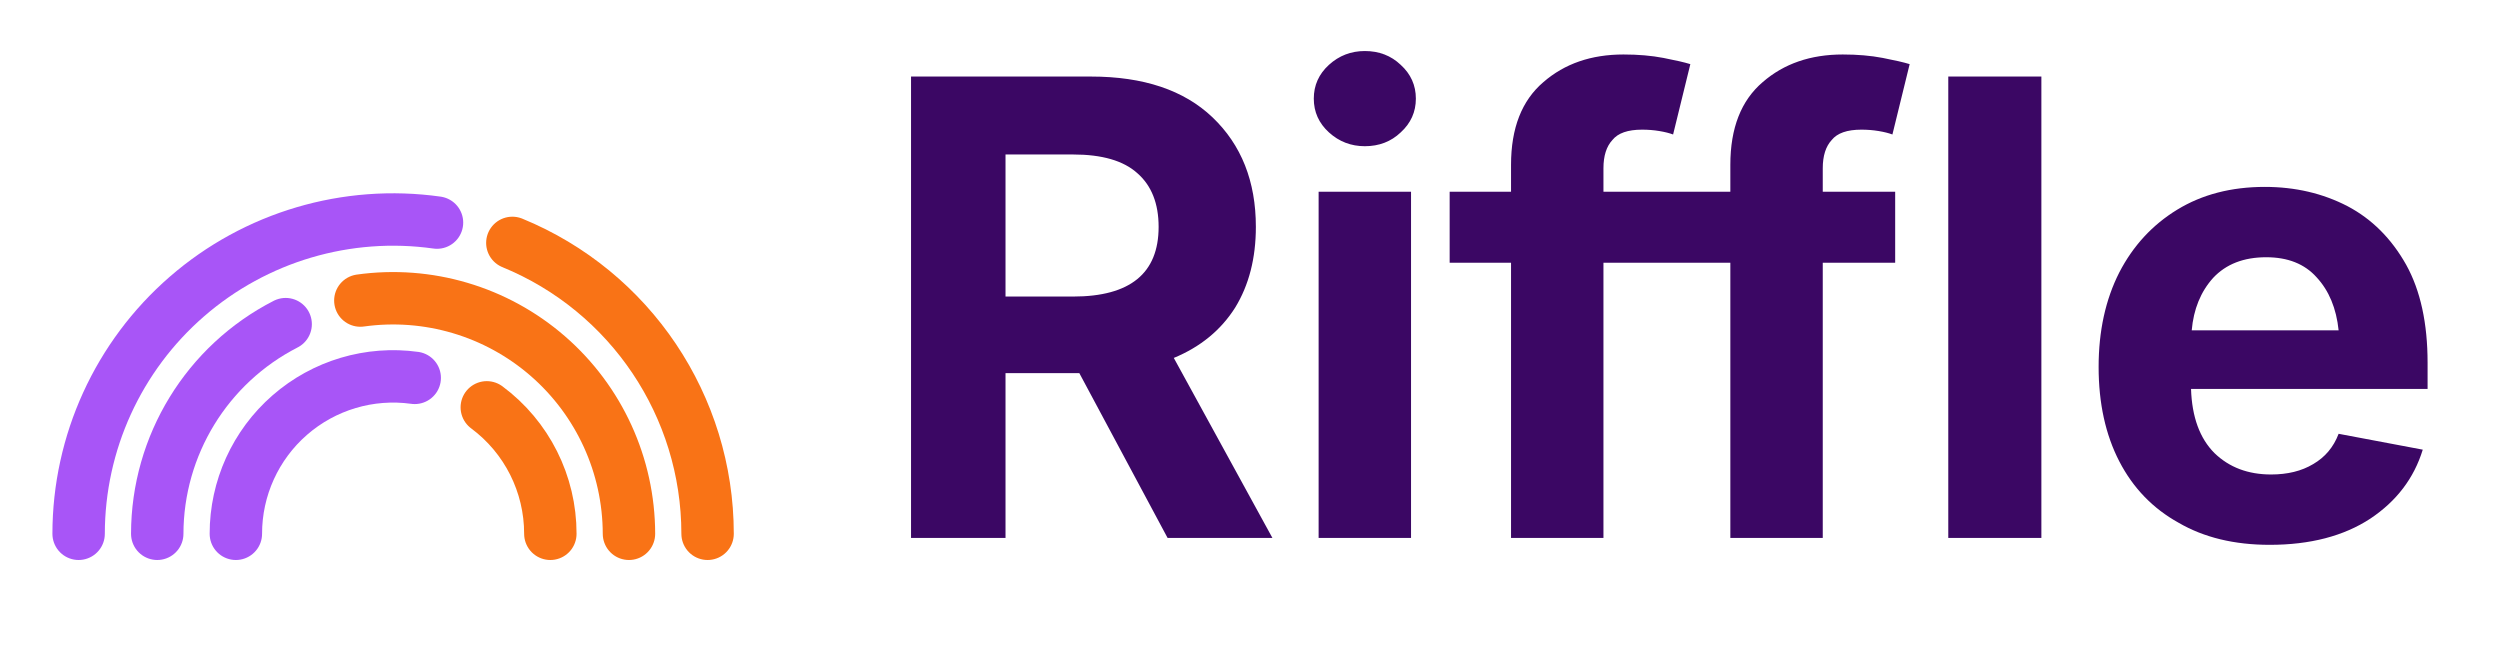
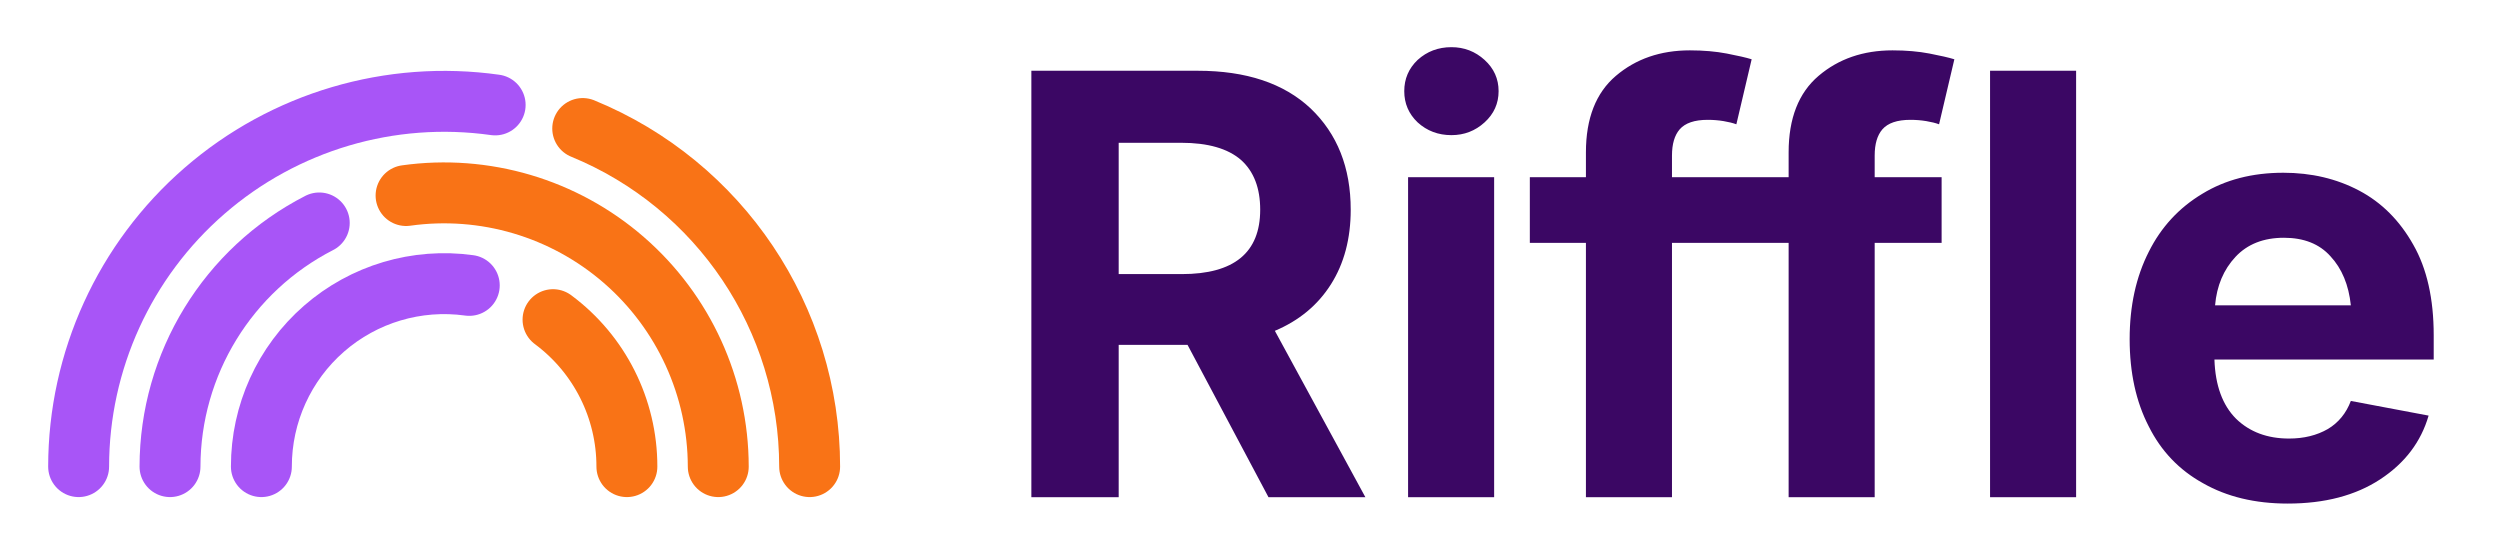
- <svg xmlns="http://www.w3.org/2000/svg" width="362.5" height="96" viewBox="70 100 362.5 96" role="img">
-   <style>.ink{fill:#3B0764}.muted{fill:#6B6670}@media (prefers-color-scheme:dark){.ink{fill:#EDE9F5}.muted{fill:#A39DAB}}</style>
-   <g transform="translate(70 90) scale(.95)">
+ <svg xmlns="http://www.w3.org/2000/svg" width="392.2" height="87" viewBox="70 100 392.2 87" role="img">
+   <style>.ink{fill:#3B0764}@media (prefers-color-scheme:dark){.ink{fill:#EDE9F5}}</style>
+   <g transform="translate(68 63.3) scale(1.1946)">
    <path d="M12 92A48 48 0 0 1 66.7 44.5" fill="none" stroke="#A855F7" stroke-width="8" stroke-linecap="round" />
    <path d="M78.2 47.6A48 48 0 0 1 108 92" fill="none" stroke="#F97316" stroke-width="8" stroke-linecap="round" />
    <path d="M24 92A36 36 0 0 1 43.6 60" fill="none" stroke="#A855F7" stroke-width="8" stroke-linecap="round" />
    <path d="M55 56.4A36 36 0 0 1 96 92" fill="none" stroke="#F97316" stroke-width="8" stroke-linecap="round" />
    <path d="M36 92A24 24 0 0 1 63.3 68.2" fill="none" stroke="#A855F7" stroke-width="8" stroke-linecap="round" />
    <path d="M74.3 72.7A24 24 0 0 1 84 92" fill="none" stroke="#F97316" stroke-width="8" stroke-linecap="round" />
  </g>
-   <path class="ink" d="M202.1 178V111.1H228.2Q239.6 111.1 245.8 117Q252.1 123 252.1 132.9Q252.1 139.7 249.1 144.6Q246 149.5 240.2 151.9L254.5 178H239.3L226.5 154.1H215.8V178ZM215.8 143H225.6Q238 143 238 132.9Q238 127.8 234.9 125.1Q231.9 122.4 225.6 122.4H215.8ZM261.2 178V127.8H274.6V178ZM267.9 121.2Q264.9 121.2 262.7 119.2Q260.5 117.2 260.5 114.3Q260.5 111.4 262.7 109.4Q264.9 107.4 267.9 107.4Q271 107.4 273.1 109.4Q275.3 111.4 275.3 114.3Q275.3 117.2 273.1 119.2Q271 121.2 267.9 121.2ZM313 127.8V138.1H302.5V178H289.1V138.1H280.2V127.8H289.1V123.9Q289.1 115.9 293.8 111.9Q298.4 107.9 305.4 107.9Q308.6 107.9 311.2 108.4Q313.8 108.9 315.1 109.3L312.6 119.5Q311.8 119.2 310.6 119Q309.4 118.8 308.1 118.8Q305 118.8 303.8 120.3Q302.5 121.7 302.5 124.4V127.8ZM344.8 127.8V138.1H334.3V178H320.9V138.1H312V127.8H320.9V123.9Q320.9 115.9 325.6 111.9Q330.2 107.9 337.2 107.9Q340.4 107.9 343 108.4Q345.6 108.9 346.9 109.3L344.4 119.5Q343.6 119.2 342.4 119Q341.2 118.8 339.9 118.8Q336.8 118.8 335.6 120.3Q334.3 121.7 334.3 124.4V127.8ZM366 111.1V178H352.5V111.1ZM399.1 179Q391.4 179 385.9 175.8Q380.3 172.7 377.3 166.9Q374.3 161.1 374.3 153.2Q374.3 145.4 377.3 139.5Q380.3 133.7 385.7 130.4Q391.1 127.1 398.4 127.1Q405 127.1 410.4 129.9Q415.7 132.7 418.9 138.4Q422 144 422 152.6V156.4H387.7Q387.9 162.5 391.1 165.7Q394.3 168.8 399.3 168.8Q402.9 168.8 405.4 167.3Q408 165.8 409.1 162.9L421.3 165.2Q419.4 171.4 413.7 175.2Q407.9 179 399.1 179ZM387.8 147.9H409.1Q408.6 143.1 405.9 140.2Q403.3 137.3 398.6 137.3Q393.7 137.3 390.9 140.3Q388.2 143.3 387.8 147.9Z" />
+   <path class="ink" d="M231.8 178V111.1H257.9Q269.3 111.1 275.6 117Q281.9 123 281.9 132.9Q281.9 139.7 278.8 144.6Q275.7 149.5 270 151.9L284.2 178H269L256.3 154.1H245.5V178ZM245.5 143H255.4Q267.7 143 267.7 132.9Q267.7 127.8 264.7 125.1Q261.6 122.4 255.3 122.4H245.5ZM290.9 178V127.8H304.4V178ZM297.7 121.2Q294.6 121.2 292.4 119.2Q290.3 117.2 290.3 114.3Q290.3 111.4 292.4 109.4Q294.6 107.4 297.7 107.4Q300.7 107.4 302.9 109.4Q305.1 111.4 305.1 114.3Q305.1 117.2 302.9 119.2Q300.7 121.2 297.7 121.2ZM342.8 127.8V138.1H332.3V178H318.8V138.1H310V127.8H318.8V123.9Q318.8 115.9 323.5 111.9Q328.2 107.9 335.1 107.9Q338.3 107.9 340.9 108.4Q343.5 108.9 344.8 109.3L342.4 119.5Q341.6 119.2 340.4 119Q339.2 118.8 337.9 118.8Q334.8 118.8 333.5 120.3Q332.3 121.7 332.3 124.4V127.8ZM374.6 127.8V138.1H364.1V178H350.6V138.1H341.8V127.8H350.6V123.9Q350.6 115.9 355.3 111.9Q360 107.9 366.9 107.9Q370.1 107.9 372.7 108.4Q375.3 108.9 376.6 109.3L374.2 119.5Q373.4 119.2 372.2 119Q371 118.8 369.7 118.8Q366.6 118.8 365.3 120.3Q364.1 121.7 364.1 124.4V127.8ZM395.7 111.1V178H382.2V111.1ZM428.9 179Q421.2 179 415.6 175.8Q410 172.7 407.1 166.9Q404.1 161.1 404.1 153.2Q404.1 145.4 407.1 139.5Q410 133.7 415.5 130.4Q420.9 127.1 428.2 127.1Q434.8 127.1 440.1 129.9Q445.4 132.7 448.6 138.4Q451.8 144 451.8 152.6V156.4H417.4Q417.6 162.5 420.8 165.7Q424 168.8 429.1 168.8Q432.6 168.8 435.2 167.3Q437.7 165.8 438.8 162.9L451 165.2Q449.2 171.4 443.4 175.2Q437.6 179 428.9 179ZM417.5 147.9H438.8Q438.3 143.1 435.6 140.2Q433 137.3 428.3 137.3Q423.5 137.3 420.7 140.3Q417.9 143.3 417.5 147.9Z" />
</svg>
